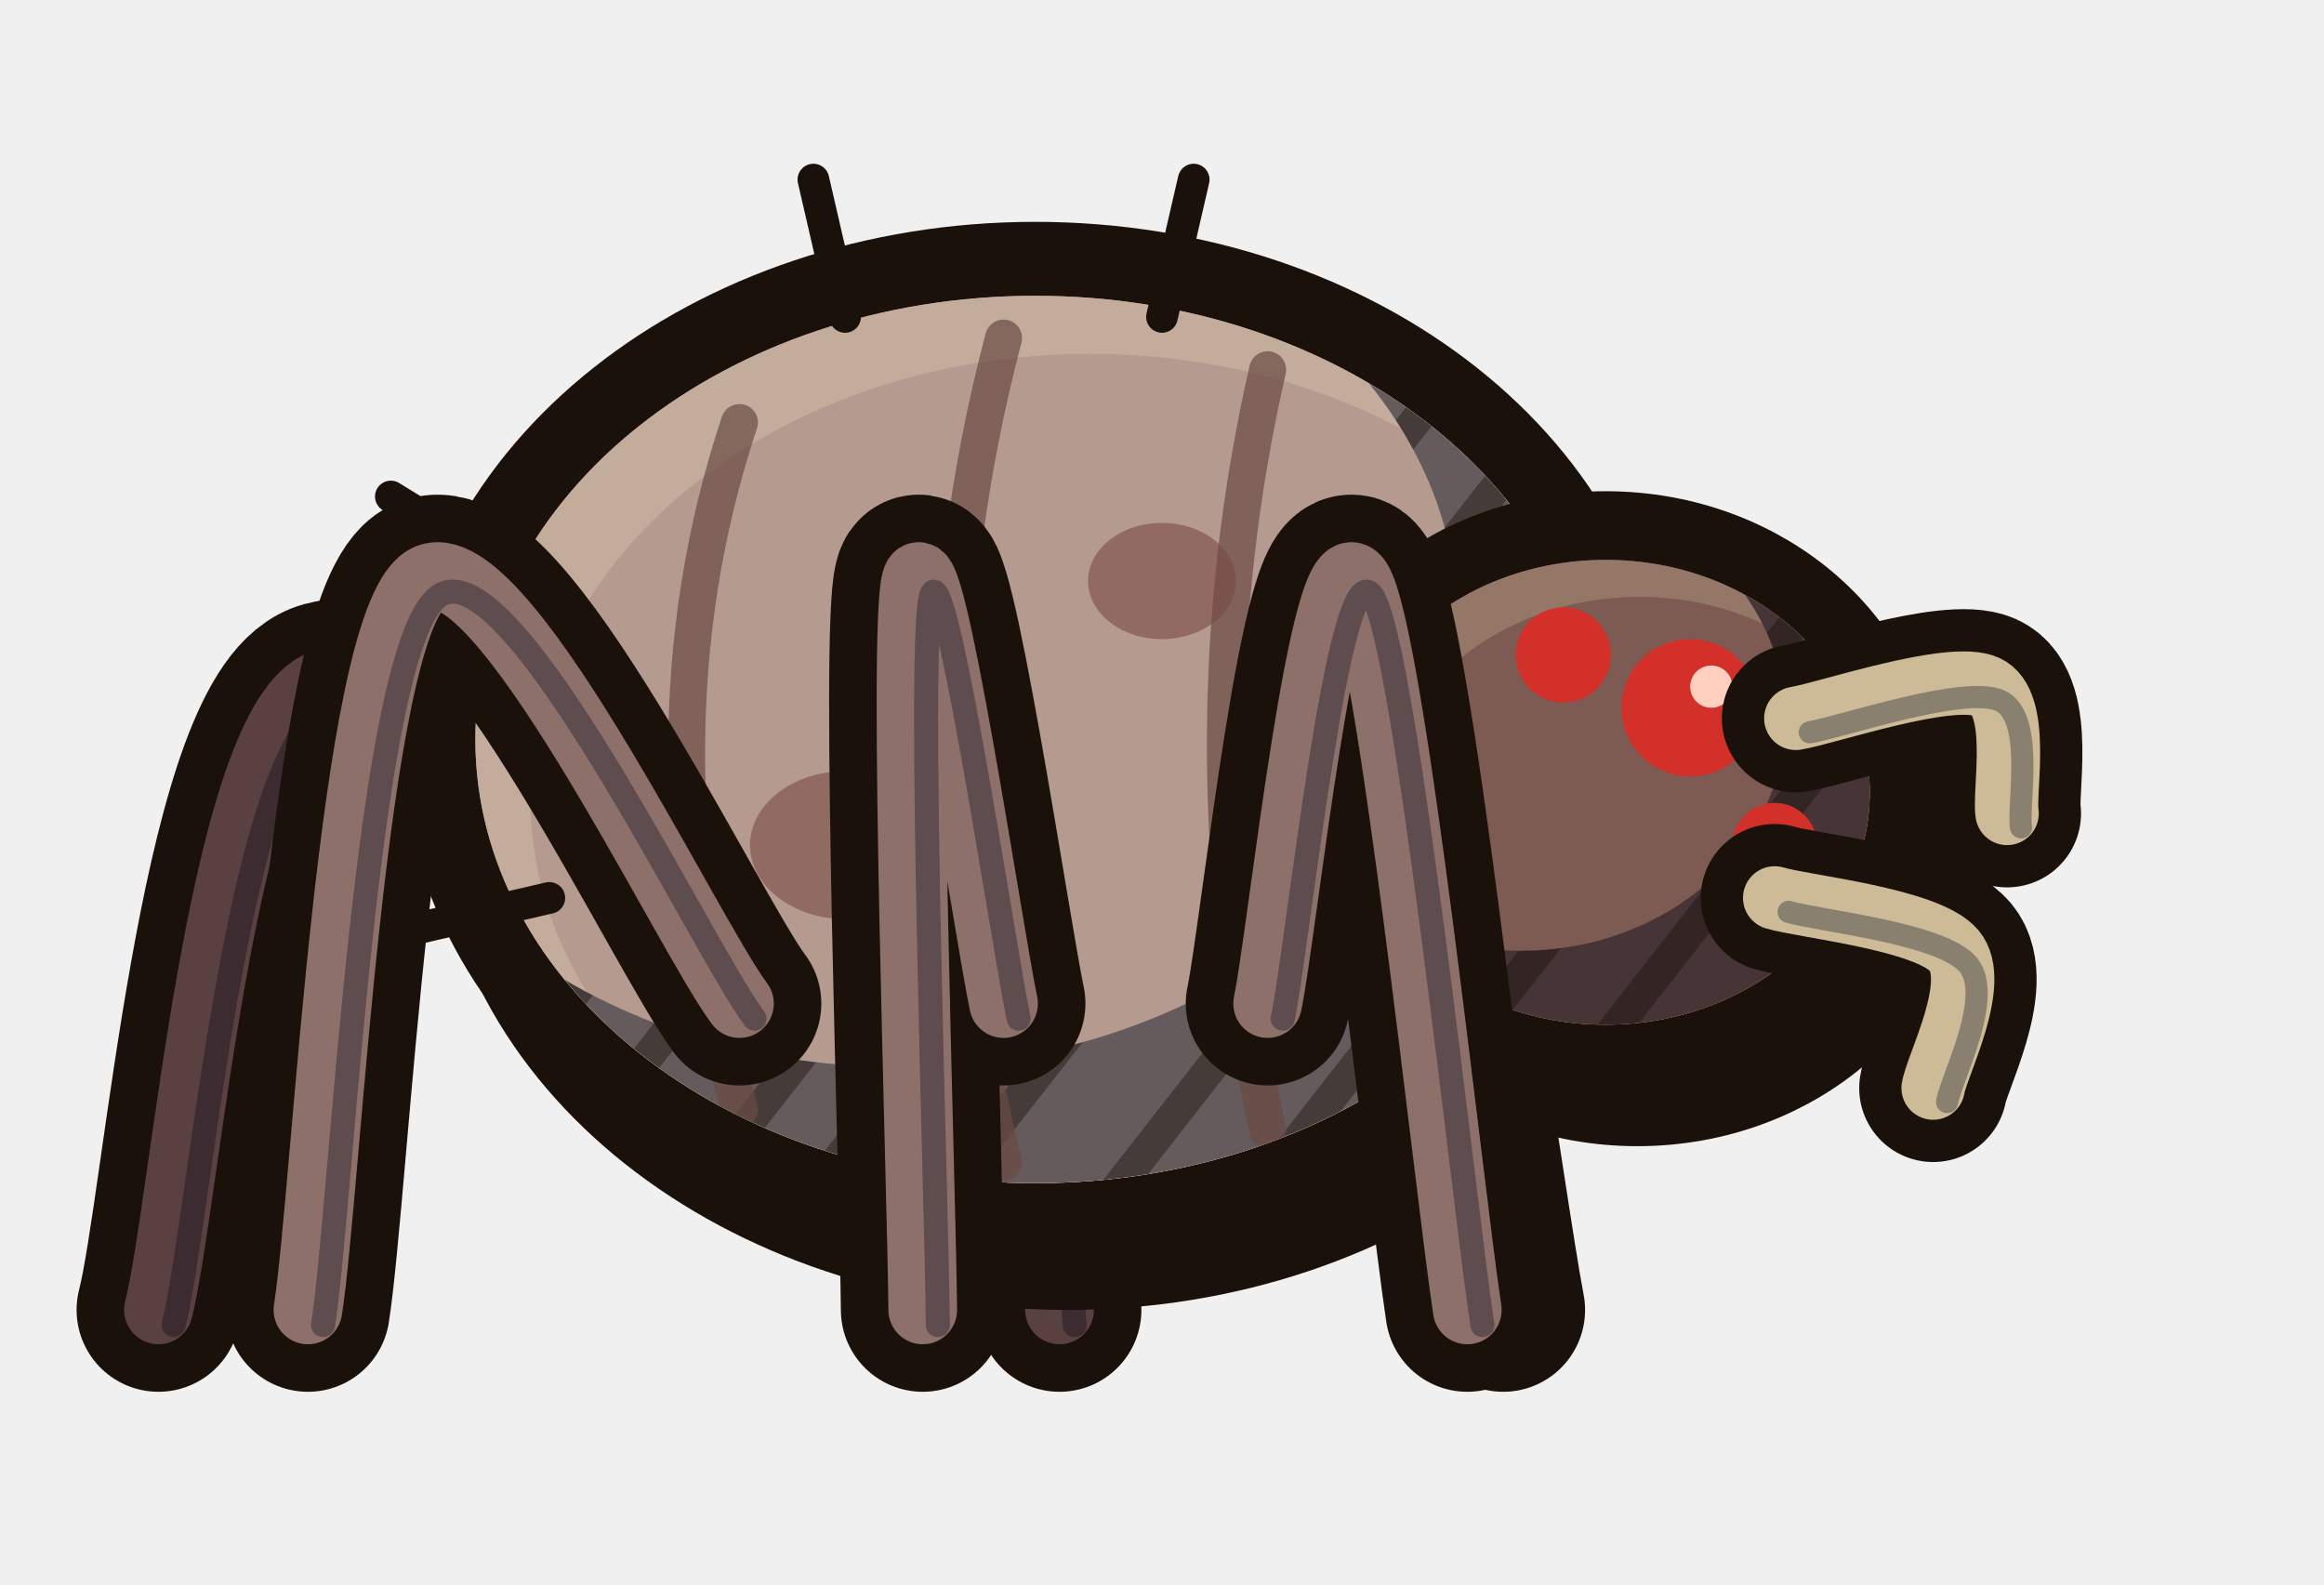
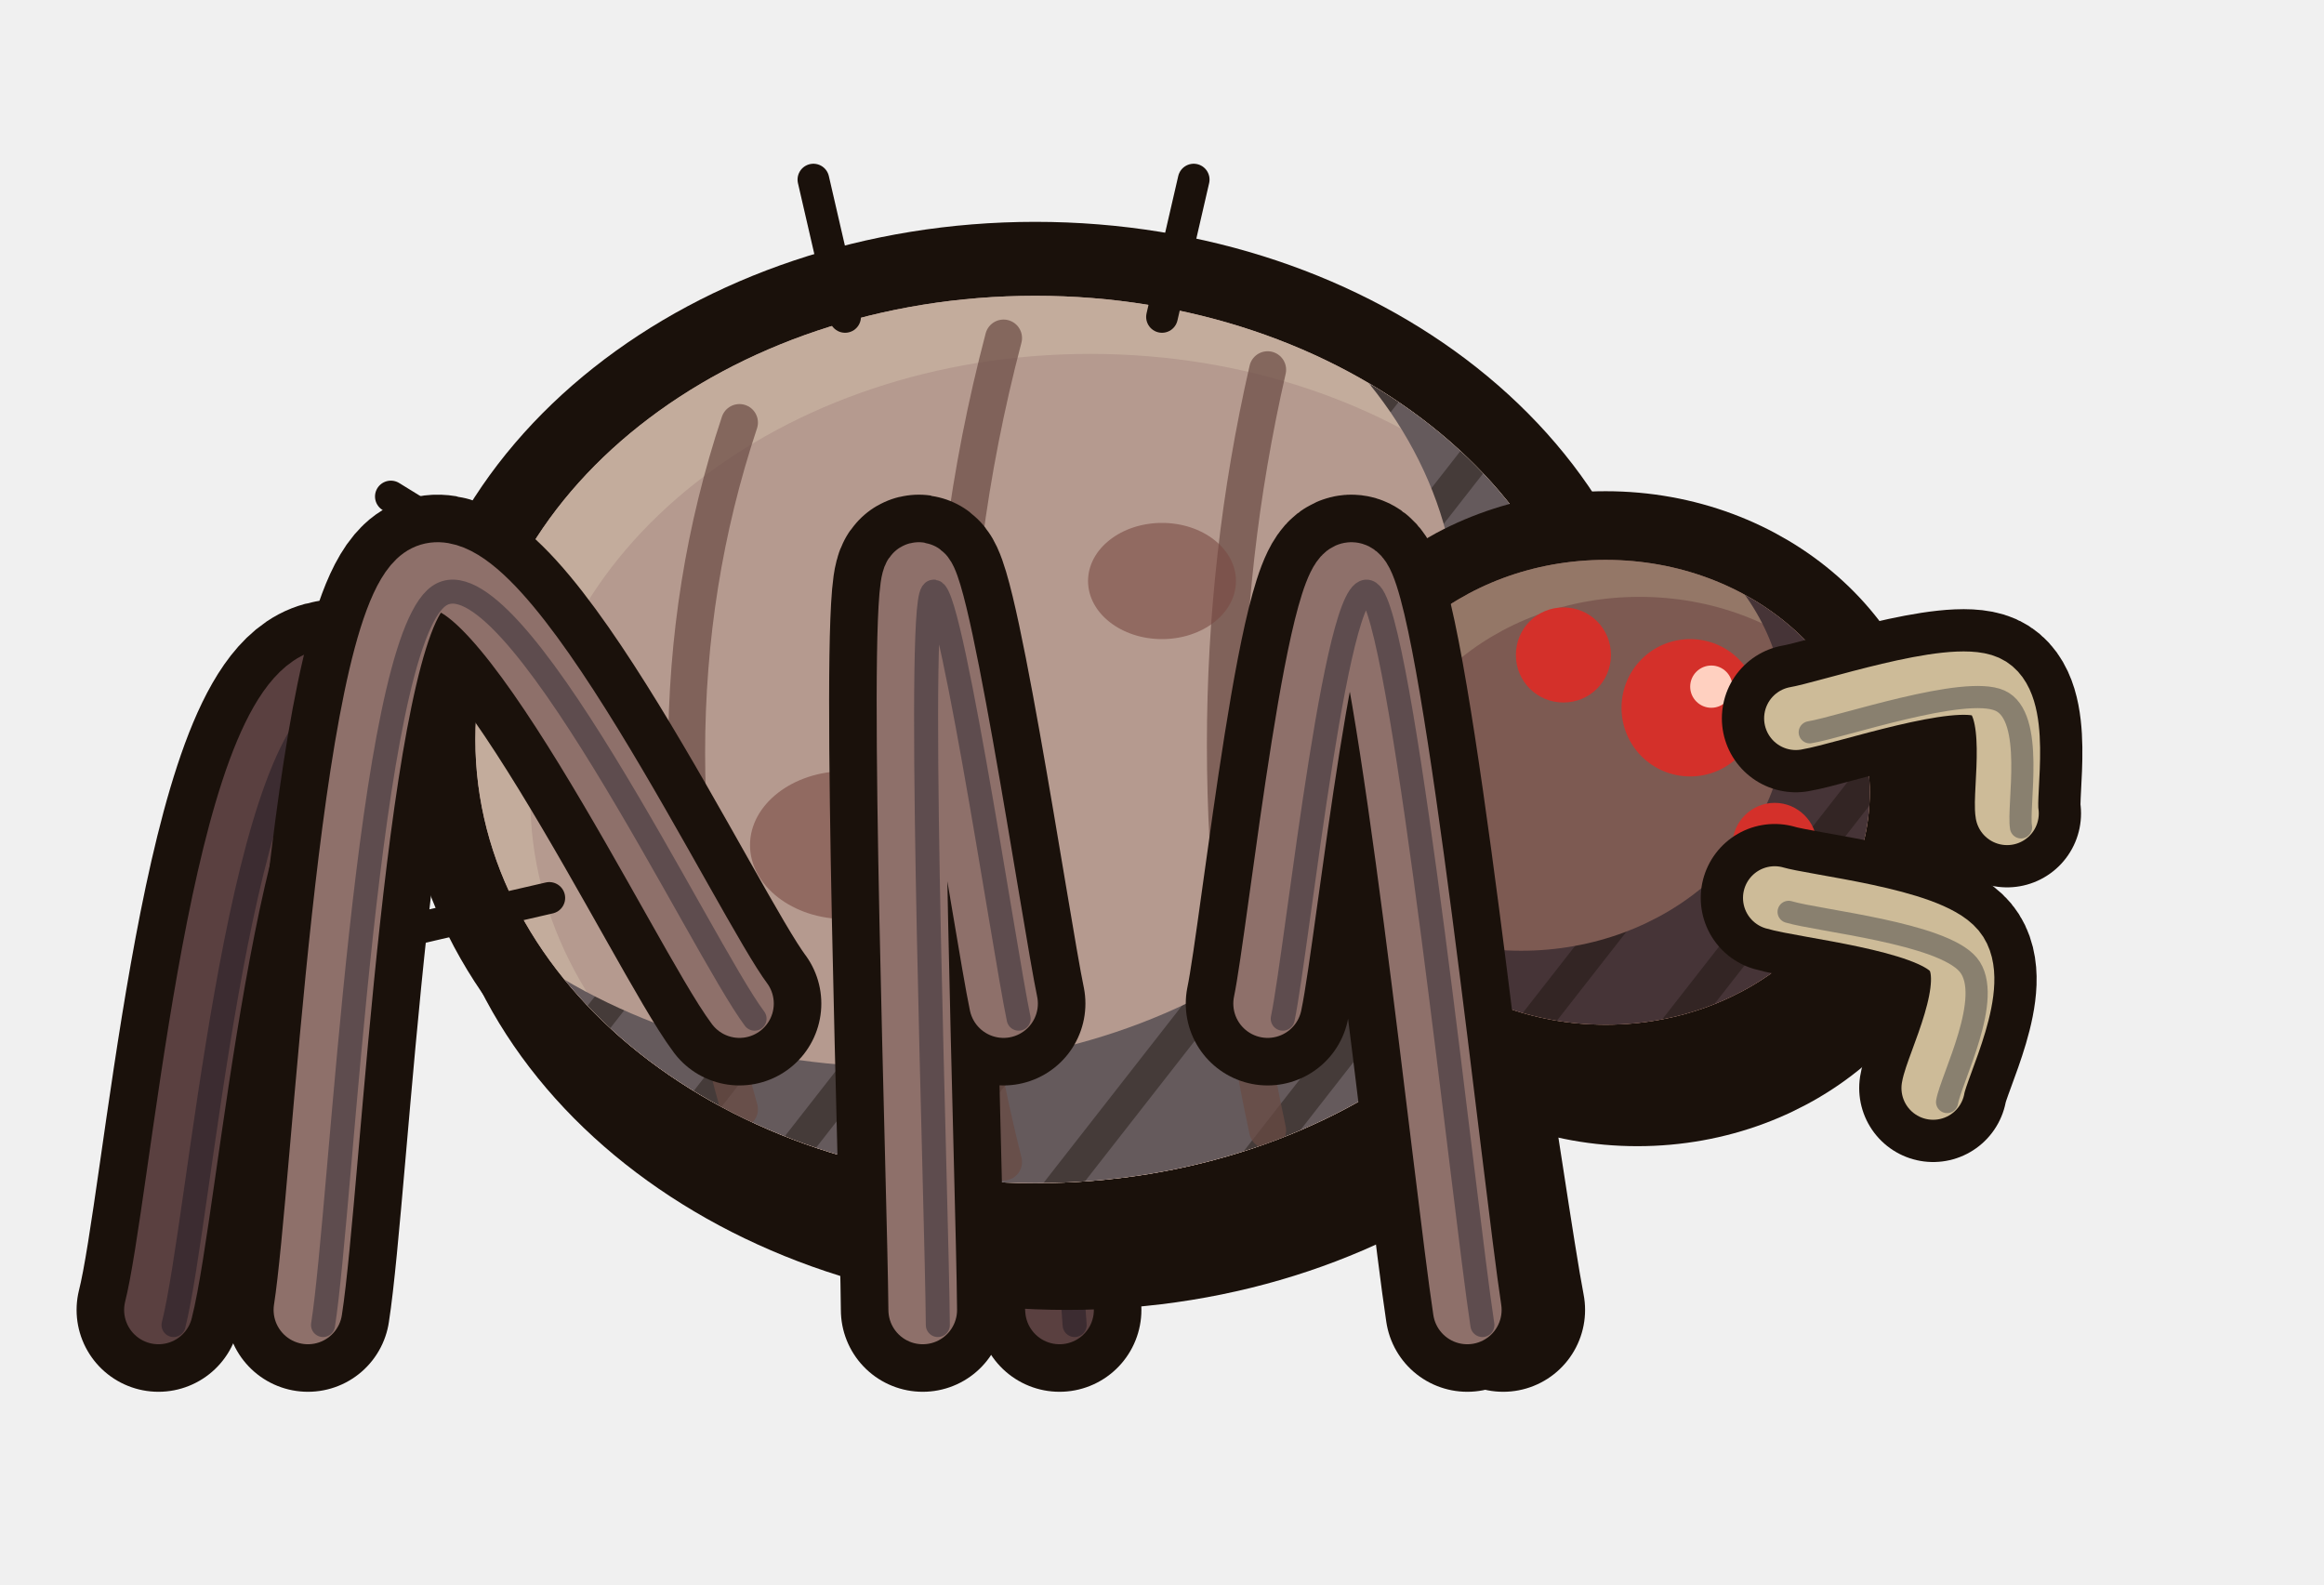
<svg xmlns="http://www.w3.org/2000/svg" width="44" height="30" viewBox="-22 -26 44 30">
  <path d="M-8 -7C-9.33 -8 -14.17 -13.97 -16 -13C-17.83 -12.03 -18.5 -3.17 -19 -1.2" fill="none" stroke="#1a110b" stroke-width="3.1" stroke-opacity="1" stroke-linecap="round" stroke-linejoin="round" />
  <path d="M-8 -7C-9.33 -8 -14.17 -13.97 -16 -13C-17.83 -12.03 -18.5 -3.17 -19 -1.2" fill="none" stroke="#5a4040" stroke-width="1.3" stroke-opacity="1" stroke-linecap="round" stroke-linejoin="round" />
  <path d="M-8 -7C-9.33 -8 -14.17 -13.97 -16 -13C-17.83 -12.03 -18.5 -3.17 -19 -1.2" fill="none" stroke="#35272d" stroke-width="0.455" stroke-opacity="0.8" stroke-linecap="round" stroke-linejoin="round" transform="translate(0.286 0.286)" />
  <path d="M-3 -7C-2.97 -8 -2.99 -13.97 -2.82 -13C-2.64 -12.03 -2.09 -3.17 -1.94 -1.2" fill="none" stroke="#1a110b" stroke-width="3.1" stroke-opacity="1" stroke-linecap="round" stroke-linejoin="round" />
  <path d="M-3 -7C-2.97 -8 -2.99 -13.97 -2.82 -13C-2.64 -12.03 -2.09 -3.17 -1.94 -1.2" fill="none" stroke="#5a4040" stroke-width="1.3" stroke-opacity="1" stroke-linecap="round" stroke-linejoin="round" />
  <path d="M-3 -7C-2.97 -8 -2.99 -13.97 -2.82 -13C-2.64 -12.03 -2.09 -3.17 -1.94 -1.2" fill="none" stroke="#35272d" stroke-width="0.455" stroke-opacity="0.8" stroke-linecap="round" stroke-linejoin="round" transform="translate(0.286 0.286)" />
  <path d="M2 -7C2.36 -8 3.44 -13.97 4.18 -13C4.93 -12.03 6.08 -3.17 6.46 -1.2" fill="none" stroke="#1a110b" stroke-width="3.1" stroke-opacity="1" stroke-linecap="round" stroke-linejoin="round" />
  <path d="M2 -7C2.36 -8 3.44 -13.97 4.18 -13C4.93 -12.03 6.08 -3.17 6.46 -1.2" fill="none" stroke="#5a4040" stroke-width="1.3" stroke-opacity="1" stroke-linecap="round" stroke-linejoin="round" />
  <path d="M2 -7C2.36 -8 3.44 -13.97 4.18 -13C4.93 -12.03 6.08 -3.17 6.46 -1.2" fill="none" stroke="#35272d" stroke-width="0.455" stroke-opacity="0.8" stroke-linecap="round" stroke-linejoin="round" transform="translate(0.286 0.286)" />
  <path d="M-13 -12C-13 -16.64 -8.25 -20.4 -2.4 -20.4C3.45 -20.4 8.2 -16.64 8.2 -12C8.2 -7.36 3.45 -3.6 -2.4 -3.6C-8.25 -3.6 -13 -7.36 -13 -12Z" fill="#1a110b" stroke="#1a110b" stroke-width="2.8" stroke-linejoin="round" transform="translate(0.6 1)" />
  <path d="M-13 -12C-13 -16.64 -8.25 -20.4 -2.4 -20.4C3.45 -20.4 8.2 -16.64 8.2 -12C8.2 -7.36 3.45 -3.6 -2.4 -3.6C-8.25 -3.6 -13 -7.36 -13 -12Z" fill="#1a110b" stroke="#1a110b" stroke-width="2.8" stroke-linejoin="round" />
  <path d="M-13 -12C-13 -16.64 -8.25 -20.4 -2.4 -20.4C3.45 -20.4 8.2 -16.64 8.2 -12C8.2 -7.36 3.45 -3.6 -2.4 -3.6C-8.25 -3.6 -13 -7.36 -13 -12Z" fill="#b59a8f" />
-   <clipPath id="c399">
+   <clipPath id="c1542">
    <path d="M-13 -12C-13 -16.64 -8.25 -20.4 -2.4 -20.4C3.45 -20.4 8.2 -16.64 8.2 -12C8.2 -7.36 3.45 -3.6 -2.4 -3.6C-8.25 -3.6 -13 -7.36 -13 -12Z" />
  </clipPath>
-   <g clip-path="url(#c399)">
+   <g clip-path="url(#c1542)">
    <rect x="-600" y="-600" width="1200" height="1200" fill="#c3ac9c" />
    <path d="M-13 -12C-13 -16.64 -8.25 -20.4 -2.4 -20.4C3.45 -20.4 8.2 -16.64 8.2 -12C8.2 -7.36 3.45 -3.6 -2.4 -3.6C-8.25 -3.6 -13 -7.36 -13 -12Z" fill="#b59a8f" transform="translate(1.04 1.1)" />
-     <mask id="m399" maskUnits="userSpaceOnUse" x="-600" y="-600" width="1200" height="1200">
+     <mask id="m1542" maskUnits="userSpaceOnUse" x="-600" y="-600" width="1200" height="1200">
      <rect x="-600" y="-600" width="1200" height="1200" fill="#fff" />
      <path d="M-13 -12C-13 -16.64 -8.25 -20.4 -2.4 -20.4C3.45 -20.4 8.2 -16.64 8.2 -12C8.2 -7.36 3.45 -3.6 -2.4 -3.6C-8.25 -3.6 -13 -7.36 -13 -12Z" fill="#000" transform="translate(-2.6 -2.2)" />
    </mask>
-     <g mask="url(#m399)">
+     <g mask="url(#m1542)">
      <rect x="-600" y="-600" width="1200" height="1200" fill="#655a5c" />
-       <path d="M-22.29 -11.75L-7.05 -31.27M-21.85 -8.65L-5.04 -30.16M-19.8 -7.34L-3.19 -28.59M-17.34 -6.55L-1.23 -27.17M-15.57 -5.5L1.06 -26.79M-13.82 -3.75L2.78 -25M-13.16 -1.61L5.24 -25.17M-11.28 -0.32L7.14 -23.9M-8.6 -0.89L7.05 -20.91M-7.97 1.52L10.06 -21.55M-5.24 2.11L11.87 -19.79M-4.67 4.86L13.84 -18.84M-2.25 4.7L13.15 -15.01M-1.42 7.36L16 -14.94M0.67 8.16L16.73 -12.4" fill="none" stroke="#1a110b" stroke-width="0.6" stroke-opacity="0.42" stroke-linecap="round" />
+       <path d="M-23.58 -10.1L-6.21 -32.34M-21.15 -9.4L-4.18 -31.12M-19.68 -7.85L-3.32 -28.8M-18.79 -5.99L-2 -27.49M-15.79 -6.82L0.76 -28M-15.88 -2.92L1.96 -25.77M-13.51 -3.1L2.87 -24.06M-10.67 -2.55L5.85 -23.69M-9.22 -1.34L6.17 -21.04M-8.12 0.66L8.31 -20.38M-7.46 3.56L10.58 -19.53M-3.72 3.03L11.69 -16.71M-2.11 4.82L15.12 -17.23M-1.28 7.44L15.11 -13.53M0.07 9.43L18.58 -14.26" fill="none" stroke="#1a110b" stroke-width="0.6" stroke-opacity="0.42" stroke-linecap="round" />
    </g>
    <path d="M-8 -18Q-10 -12 -8 -5M-3 -19.6Q-5 -12 -3 -4M2 -19Q0.4 -12 2 -4.6" fill="none" stroke="#6a4a44" stroke-width="0.7" stroke-opacity="0.7" stroke-linecap="round" stroke-linejoin="round" />
    <path d="M-7.8 -10C-7.8 -10.77 -6.99 -11.4 -6 -11.4C-5.01 -11.4 -4.2 -10.77 -4.2 -10C-4.2 -9.23 -5.01 -8.6 -6 -8.6C-6.99 -8.6 -7.8 -9.23 -7.8 -10Z" fill="#7a4a44" fill-opacity="0.6" />
    <path d="M-1.4 -15C-1.4 -15.61 -0.77 -16.1 0 -16.1C0.77 -16.1 1.4 -15.61 1.4 -15C1.4 -14.39 0.77 -13.9 0 -13.9C-0.77 -13.9 -1.4 -14.39 -1.4 -15Z" fill="#7a4a44" fill-opacity="0.6" />
  </g>
  <path d="M-12 -15L-14.6 -16.6M-11.6 -9L-14.2 -8.4M-6 -20L-6.6 -22.6M0 -20L0.6 -22.6" fill="none" stroke="#1a110b" stroke-width="0.6" stroke-opacity="1" stroke-linecap="round" stroke-linejoin="round" />
  <path d="M3.4 -11C3.4 -13.43 5.64 -15.4 8.4 -15.4C11.16 -15.4 13.4 -13.43 13.4 -11C13.4 -8.57 11.16 -6.6 8.4 -6.6C5.64 -6.6 3.4 -8.57 3.4 -11Z" fill="#1a110b" stroke="#1a110b" stroke-width="2.6" stroke-linejoin="round" transform="translate(0.6 1)" />
  <path d="M3.4 -11C3.4 -13.43 5.64 -15.4 8.4 -15.4C11.16 -15.4 13.4 -13.43 13.4 -11C13.4 -8.57 11.16 -6.6 8.4 -6.6C5.64 -6.6 3.4 -8.57 3.4 -11Z" fill="#1a110b" stroke="#1a110b" stroke-width="2.6" stroke-linejoin="round" />
  <path d="M3.4 -11C3.4 -13.43 5.64 -15.4 8.4 -15.4C11.16 -15.4 13.4 -13.43 13.4 -11C13.4 -8.57 11.16 -6.6 8.4 -6.6C5.64 -6.6 3.4 -8.57 3.4 -11Z" fill="#7d5a52" />
-   <clipPath id="c400">
+   <clipPath id="c1543">
    <path d="M3.4 -11C3.4 -13.43 5.64 -15.4 8.4 -15.4C11.16 -15.4 13.4 -13.43 13.4 -11C13.4 -8.57 11.16 -6.6 8.4 -6.6C5.64 -6.6 3.4 -8.57 3.4 -11Z" />
  </clipPath>
-   <g clip-path="url(#c400)">
+   <g clip-path="url(#c1543)">
    <rect x="-600" y="-600" width="1200" height="1200" fill="#947767" />
    <path d="M3.4 -11C3.4 -13.43 5.64 -15.4 8.4 -15.4C11.16 -15.4 13.4 -13.43 13.4 -11C13.4 -8.57 11.16 -6.6 8.4 -6.6C5.64 -6.6 3.4 -8.57 3.4 -11Z" fill="#7d5a52" transform="translate(0.64 0.7)" />
-     <mask id="m400" maskUnits="userSpaceOnUse" x="-600" y="-600" width="1200" height="1200">
+     <mask id="m1543" maskUnits="userSpaceOnUse" x="-600" y="-600" width="1200" height="1200">
      <rect x="-600" y="-600" width="1200" height="1200" fill="#fff" />
      <path d="M3.4 -11C3.4 -13.43 5.64 -15.4 8.4 -15.4C11.16 -15.4 13.4 -13.43 13.4 -11C13.4 -8.57 11.16 -6.6 8.4 -6.6C5.64 -6.6 3.4 -8.57 3.4 -11Z" fill="#000" transform="translate(-1.6 -1.4)" />
    </mask>
-     <g mask="url(#m400)">
+     <g mask="url(#m1543)">
      <rect x="-600" y="-600" width="1200" height="1200" fill="#463437" />
-       <path d="M-3.71 -9.56L6.02 -22.03M-1.29 -9.65L7.49 -20.88M0.94 -8.33L9.52 -19.3M2.4 -6.19L11.28 -17.55M4.68 -4.86L13.6 -16.28M5.96 -3.19L14.86 -14.58M8.09 -2.66L16.72 -13.7M9.47 -0.86L18.83 -12.85" fill="none" stroke="#1a110b" stroke-width="0.6" stroke-opacity="0.42" stroke-linecap="round" />
+       <path d="M-2.7 -10.86L5.59 -21.47M-1.87 -8.4L7.8 -20.78M-0.32 -7.22L9.56 -19.86M1.09 -6.1L10.97 -18.74M3.75 -6.25L12.4 -17.31M5.56 -4.71L14.67 -16.37M6.72 -2.69L15.73 -14.23M8.01 -1.09L17.04 -12.66M10.35 -0.06L19.86 -12.23" fill="none" stroke="#1a110b" stroke-width="0.6" stroke-opacity="0.42" stroke-linecap="round" />
    </g>
  </g>
  <path d="M8.7 -12.6C8.7 -13.32 9.28 -13.9 10 -13.9C10.72 -13.9 11.3 -13.32 11.3 -12.6C11.3 -11.88 10.72 -11.3 10 -11.3C9.28 -11.3 8.7 -11.88 8.7 -12.6Z" fill="#d4302a" />
  <path d="M10 -13C10 -13.22 10.18 -13.4 10.4 -13.4C10.62 -13.4 10.8 -13.22 10.8 -13C10.8 -12.78 10.62 -12.6 10.4 -12.6C10.18 -12.6 10 -12.78 10 -13Z" fill="#ffd0c0" />
  <path d="M6.7 -13.6C6.7 -14.1 7.1 -14.5 7.6 -14.5C8.1 -14.5 8.5 -14.1 8.5 -13.6C8.5 -13.1 8.1 -12.7 7.6 -12.7C7.1 -12.7 6.7 -13.1 6.7 -13.6Z" fill="#d4302a" />
  <path d="M10.8 -10C10.8 -10.44 11.16 -10.8 11.6 -10.8C12.04 -10.8 12.4 -10.44 12.4 -10C12.4 -9.56 12.04 -9.2 11.6 -9.2C11.16 -9.2 10.8 -9.56 10.8 -10Z" fill="#d4302a" />
  <path d="M11.6 -9C12.17 -8.83 14.5 -8.6 15 -8C15.5 -7.4 14.67 -5.83 14.6 -5.4" fill="none" stroke="#1a110b" stroke-width="2.8" stroke-opacity="1" stroke-linecap="round" stroke-linejoin="round" />
  <path d="M11.6 -9C12.17 -8.83 14.5 -8.6 15 -8C15.5 -7.4 14.67 -5.83 14.6 -5.4" fill="none" stroke="#cdbb98" stroke-width="1.2" stroke-opacity="1" stroke-linecap="round" stroke-linejoin="round" />
  <path d="M11.6 -9C12.17 -8.83 14.5 -8.6 15 -8C15.5 -7.4 14.67 -5.83 14.6 -5.4" fill="none" stroke="#787266" stroke-width="0.42" stroke-opacity="0.8" stroke-linecap="round" stroke-linejoin="round" transform="translate(0.264 0.264)" />
  <path d="M12 -12.4C12.6 -12.5 14.93 -13.3 15.6 -13C16.27 -12.7 15.93 -11 16 -10.6" fill="none" stroke="#1a110b" stroke-width="2.8" stroke-opacity="1" stroke-linecap="round" stroke-linejoin="round" />
  <path d="M12 -12.4C12.6 -12.5 14.93 -13.3 15.6 -13C16.27 -12.7 15.93 -11 16 -10.6" fill="none" stroke="#cdbb98" stroke-width="1.2" stroke-opacity="1" stroke-linecap="round" stroke-linejoin="round" />
  <path d="M12 -12.4C12.6 -12.5 14.93 -13.3 15.6 -13C16.27 -12.7 15.93 -11 16 -10.6" fill="none" stroke="#787266" stroke-width="0.42" stroke-opacity="0.8" stroke-linecap="round" stroke-linejoin="round" transform="translate(0.264 0.264)" />
  <path d="M-8 -7C-9 -8.33 -12.62 -15.97 -13.98 -15C-15.34 -14.03 -15.81 -3.5 -16.17 -1.2" fill="none" stroke="#1a110b" stroke-width="3.1" stroke-opacity="1" stroke-linecap="round" stroke-linejoin="round" />
  <path d="M-8 -7C-9 -8.33 -12.62 -15.97 -13.98 -15C-15.34 -14.03 -15.81 -3.5 -16.17 -1.2" fill="none" stroke="#8e706a" stroke-width="1.3" stroke-opacity="1" stroke-linecap="round" stroke-linejoin="round" />
  <path d="M-8 -7C-9 -8.33 -12.62 -15.97 -13.98 -15C-15.34 -14.03 -15.81 -3.5 -16.17 -1.2" fill="none" stroke="#534448" stroke-width="0.455" stroke-opacity="0.8" stroke-linecap="round" stroke-linejoin="round" transform="translate(0.286 0.286)" />
  <path d="M-3 -7C-3.28 -8.33 -4.41 -15.97 -4.66 -15C-4.92 -14.03 -4.55 -3.5 -4.53 -1.2" fill="none" stroke="#1a110b" stroke-width="3.1" stroke-opacity="1" stroke-linecap="round" stroke-linejoin="round" />
  <path d="M-3 -7C-3.28 -8.33 -4.41 -15.97 -4.66 -15C-4.92 -14.03 -4.55 -3.5 -4.53 -1.2" fill="none" stroke="#8e706a" stroke-width="1.3" stroke-opacity="1" stroke-linecap="round" stroke-linejoin="round" />
  <path d="M-3 -7C-3.28 -8.33 -4.41 -15.97 -4.66 -15C-4.92 -14.03 -4.55 -3.5 -4.53 -1.2" fill="none" stroke="#534448" stroke-width="0.455" stroke-opacity="0.8" stroke-linecap="round" stroke-linejoin="round" transform="translate(0.286 0.286)" />
  <path d="M2 -7C2.28 -8.33 3.07 -15.97 3.7 -15C4.33 -14.03 5.43 -3.5 5.78 -1.2" fill="none" stroke="#1a110b" stroke-width="3.1" stroke-opacity="1" stroke-linecap="round" stroke-linejoin="round" />
  <path d="M2 -7C2.28 -8.33 3.07 -15.97 3.7 -15C4.33 -14.03 5.43 -3.5 5.78 -1.2" fill="none" stroke="#8e706a" stroke-width="1.3" stroke-opacity="1" stroke-linecap="round" stroke-linejoin="round" />
  <path d="M2 -7C2.28 -8.33 3.07 -15.97 3.7 -15C4.33 -14.03 5.43 -3.5 5.78 -1.2" fill="none" stroke="#534448" stroke-width="0.455" stroke-opacity="0.8" stroke-linecap="round" stroke-linejoin="round" transform="translate(0.286 0.286)" />
</svg>
